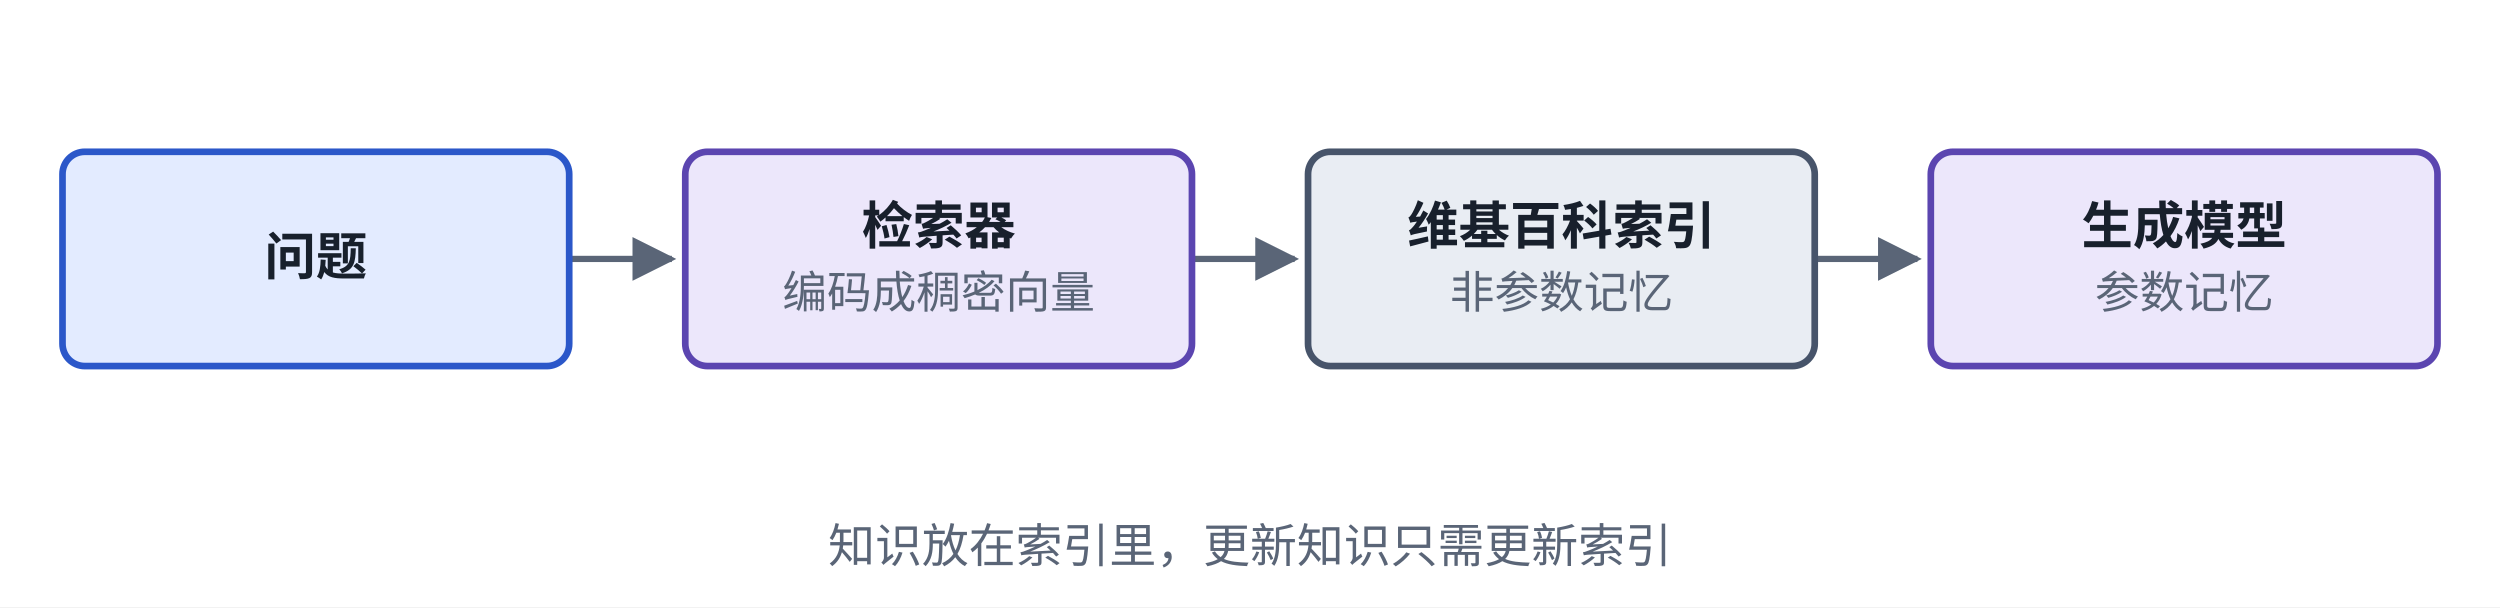
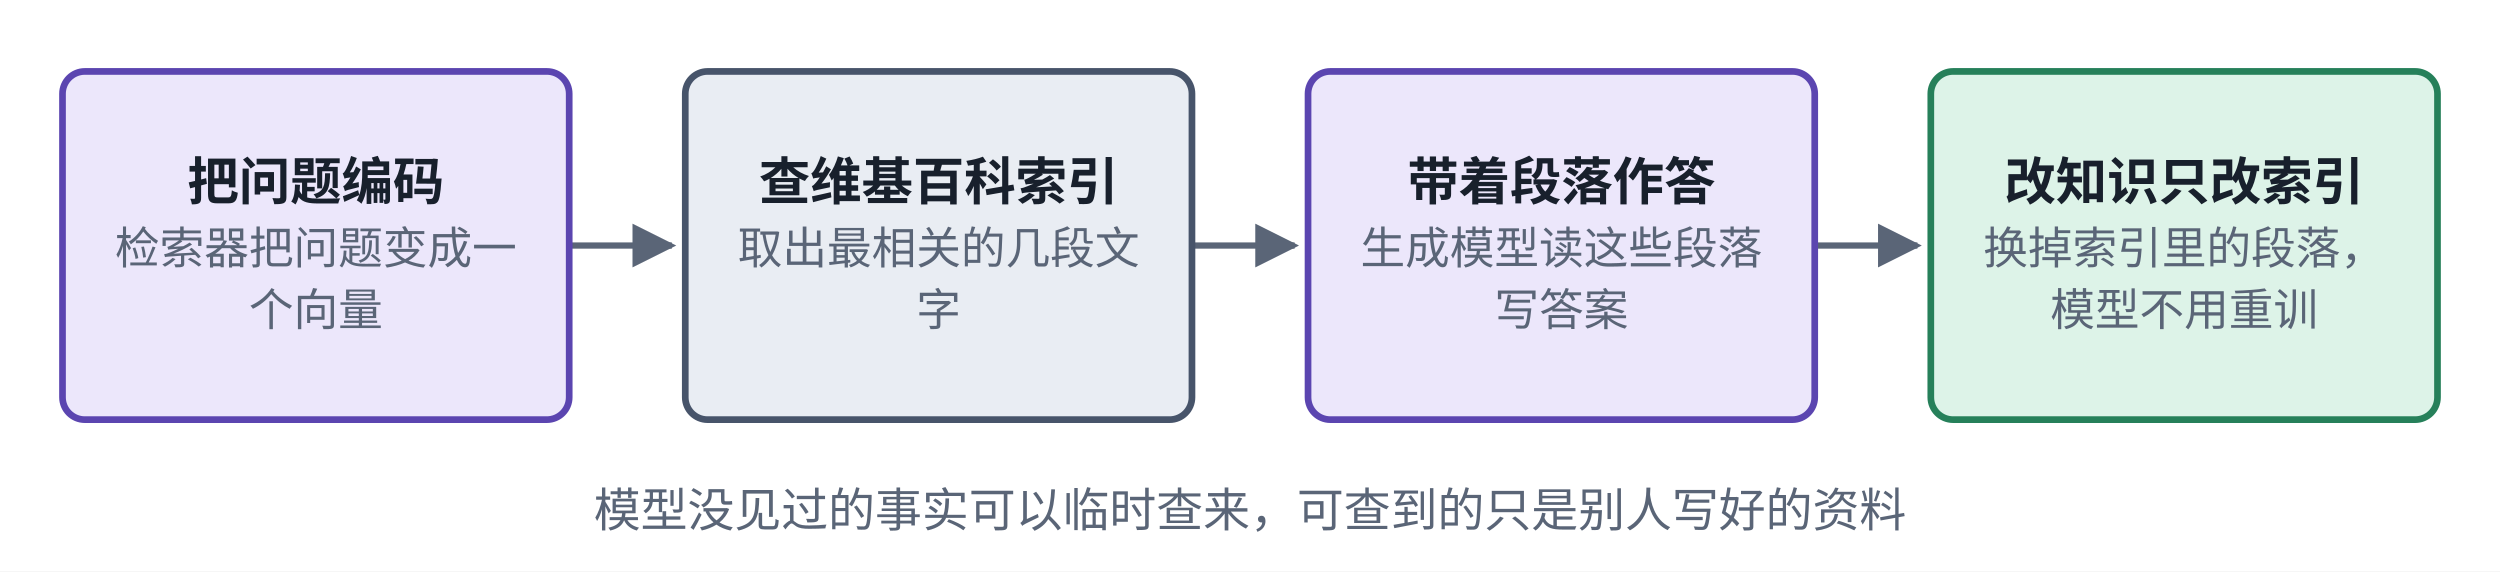
- <svg xmlns="http://www.w3.org/2000/svg" viewBox="0 0 560 136" width="560" height="136" role="img" aria-label="RAG 结构">
+ <svg xmlns="http://www.w3.org/2000/svg" viewBox="0 0 560 128" width="560" height="128" role="img" aria-label="RAG 结构">
  <defs>
    <marker id="ah-carda1" viewBox="0 0 10 10" refX="9" refY="5" markerWidth="7" markerHeight="7" orient="auto-start-reverse">
      <path d="M0,0 L10,5 L0,10 z" fill="#5A6577" />
    </marker>
  </defs>
-   <rect x="0" y="0" width="560" height="136" fill="#ffffff" />
-   <path d="M127.5,58 L150.5,58" fill="none" stroke="#5A6577" stroke-width="1.4" marker-end="url(#ah-carda1)" />
-   <path d="M267,58 L290,58" fill="none" stroke="#5A6577" stroke-width="1.4" marker-end="url(#ah-carda1)" />
-   <path d="M406.5,58 L429.5,58" fill="none" stroke="#5A6577" stroke-width="1.4" marker-end="url(#ah-carda1)" />
-   <rect x="14" y="34" width="113.5" height="48" rx="5" fill="#E3EBFF" stroke="#2B57C9" stroke-width="1.5" />
-   <rect x="153.5" y="34" width="113.5" height="48" rx="5" fill="#ECE7FB" stroke="#5B45B0" stroke-width="1.5" />
-   <rect x="293" y="34" width="113.5" height="48" rx="5" fill="#E9EDF3" stroke="#47546A" stroke-width="1.5" />
-   <rect x="432.5" y="34" width="113.5" height="48" rx="5" fill="#ECE7FB" stroke="#5B45B0" stroke-width="1.5" />
-   <text x="70.75" y="61.565" text-anchor="middle" font-size="11.5" font-weight="600" fill="#18202C" font-family="PingFang SC, Noto Sans CJK SC, Microsoft YaHei, sans-serif">问题</text>
-   <text x="210.25" y="54.665" text-anchor="middle" font-size="11.5" font-weight="600" fill="#18202C" font-family="PingFang SC, Noto Sans CJK SC, Microsoft YaHei, sans-serif">检索器</text>
-   <text x="210.25" y="69.035" text-anchor="middle" font-size="10" font-weight="400" fill="#5A6577" font-family="PingFang SC, Noto Sans CJK SC, Microsoft YaHei, sans-serif">编码成稠密向量</text>
-   <text x="349.75" y="54.665" text-anchor="middle" font-size="11.5" font-weight="600" fill="#18202C" font-family="PingFang SC, Noto Sans CJK SC, Microsoft YaHei, sans-serif">维基百科索引</text>
-   <text x="349.75" y="69.035" text-anchor="middle" font-size="10" font-weight="400" fill="#5A6577" font-family="PingFang SC, Noto Sans CJK SC, Microsoft YaHei, sans-serif">非参数记忆</text>
-   <text x="489.25" y="54.665" text-anchor="middle" font-size="11.5" font-weight="600" fill="#18202C" font-family="PingFang SC, Noto Sans CJK SC, Microsoft YaHei, sans-serif">生成模型</text>
-   <text x="489.25" y="69.035" text-anchor="middle" font-size="10" font-weight="400" fill="#5A6577" font-family="PingFang SC, Noto Sans CJK SC, Microsoft YaHei, sans-serif">参数记忆</text>
-   <text x="280" y="126" text-anchor="middle" font-size="10.5" font-weight="500" fill="#5A6577" font-family="PingFang SC, Noto Sans CJK SC, Microsoft YaHei, sans-serif">知识放在索引里，更新知识只需更新索引</text>
+   <rect x="0" y="0" width="560" height="128" fill="#ffffff" />
+   <path d="M127.5,55 L150.5,55" fill="none" stroke="#5A6577" stroke-width="1.4" marker-end="url(#ah-carda1)" />
+   <path d="M267,55 L290,55" fill="none" stroke="#5A6577" stroke-width="1.4" marker-end="url(#ah-carda1)" />
+   <path d="M406.5,55 L429.5,55" fill="none" stroke="#5A6577" stroke-width="1.4" marker-end="url(#ah-carda1)" />
+   <rect x="14" y="16" width="113.5" height="78" rx="5" fill="#ECE7FB" stroke="#5B45B0" stroke-width="1.5" />
+   <rect x="153.5" y="16" width="113.5" height="78" rx="5" fill="#E9EDF3" stroke="#47546A" stroke-width="1.5" />
+   <rect x="293" y="16" width="113.5" height="78" rx="5" fill="#ECE7FB" stroke="#5B45B0" stroke-width="1.5" />
+   <rect x="432.5" y="16" width="113.5" height="78" rx="5" fill="#DDF3E8" stroke="#26805A" stroke-width="1.5" />
+   <text x="70.75" y="44.765" text-anchor="middle" font-size="11.5" font-weight="600" fill="#18202C" font-family="PingFang SC, Noto Sans CJK SC, Microsoft YaHei, sans-serif">把问题编码</text>
+   <text x="70.75" y="59.135" text-anchor="middle" font-size="10" font-weight="400" fill="#5A6577" font-family="PingFang SC, Noto Sans CJK SC, Microsoft YaHei, sans-serif">检索器把问题变成一</text>
+   <text x="70.75" y="72.935" text-anchor="middle" font-size="10" font-weight="400" fill="#5A6577" font-family="PingFang SC, Noto Sans CJK SC, Microsoft YaHei, sans-serif">个向量</text>
+   <text x="210.25" y="44.765" text-anchor="middle" font-size="11.5" font-weight="600" fill="#18202C" font-family="PingFang SC, Noto Sans CJK SC, Microsoft YaHei, sans-serif">查维基百科索引</text>
+   <text x="210.25" y="59.135" text-anchor="middle" font-size="10" font-weight="400" fill="#5A6577" font-family="PingFang SC, Noto Sans CJK SC, Microsoft YaHei, sans-serif">取出最相关的几段文</text>
+   <text x="210.25" y="72.935" text-anchor="middle" font-size="10" font-weight="400" fill="#5A6577" font-family="PingFang SC, Noto Sans CJK SC, Microsoft YaHei, sans-serif">字</text>
+   <text x="349.75" y="44.765" text-anchor="middle" font-size="11.5" font-weight="600" fill="#18202C" font-family="PingFang SC, Noto Sans CJK SC, Microsoft YaHei, sans-serif">带着段落作答</text>
+   <text x="349.75" y="59.135" text-anchor="middle" font-size="10" font-weight="400" fill="#5A6577" font-family="PingFang SC, Noto Sans CJK SC, Microsoft YaHei, sans-serif">生成模型读这些段落</text>
+   <text x="349.75" y="72.935" text-anchor="middle" font-size="10" font-weight="400" fill="#5A6577" font-family="PingFang SC, Noto Sans CJK SC, Microsoft YaHei, sans-serif">写答案</text>
+   <text x="489.25" y="44.765" text-anchor="middle" font-size="11.5" font-weight="600" fill="#18202C" font-family="PingFang SC, Noto Sans CJK SC, Microsoft YaHei, sans-serif">改知识只改索引</text>
+   <text x="489.25" y="59.135" text-anchor="middle" font-size="10" font-weight="400" fill="#5A6577" font-family="PingFang SC, Noto Sans CJK SC, Microsoft YaHei, sans-serif">换掉索引里的段落，</text>
+   <text x="489.25" y="72.935" text-anchor="middle" font-size="10" font-weight="400" fill="#5A6577" font-family="PingFang SC, Noto Sans CJK SC, Microsoft YaHei, sans-serif">模型不用重训</text>
+   <text x="280" y="118" text-anchor="middle" font-size="10.5" font-weight="500" fill="#5A6577" font-family="PingFang SC, Noto Sans CJK SC, Microsoft YaHei, sans-serif">模型没见过的事实可以临时查来，可查到的只是别人写好的资料</text>
</svg>
